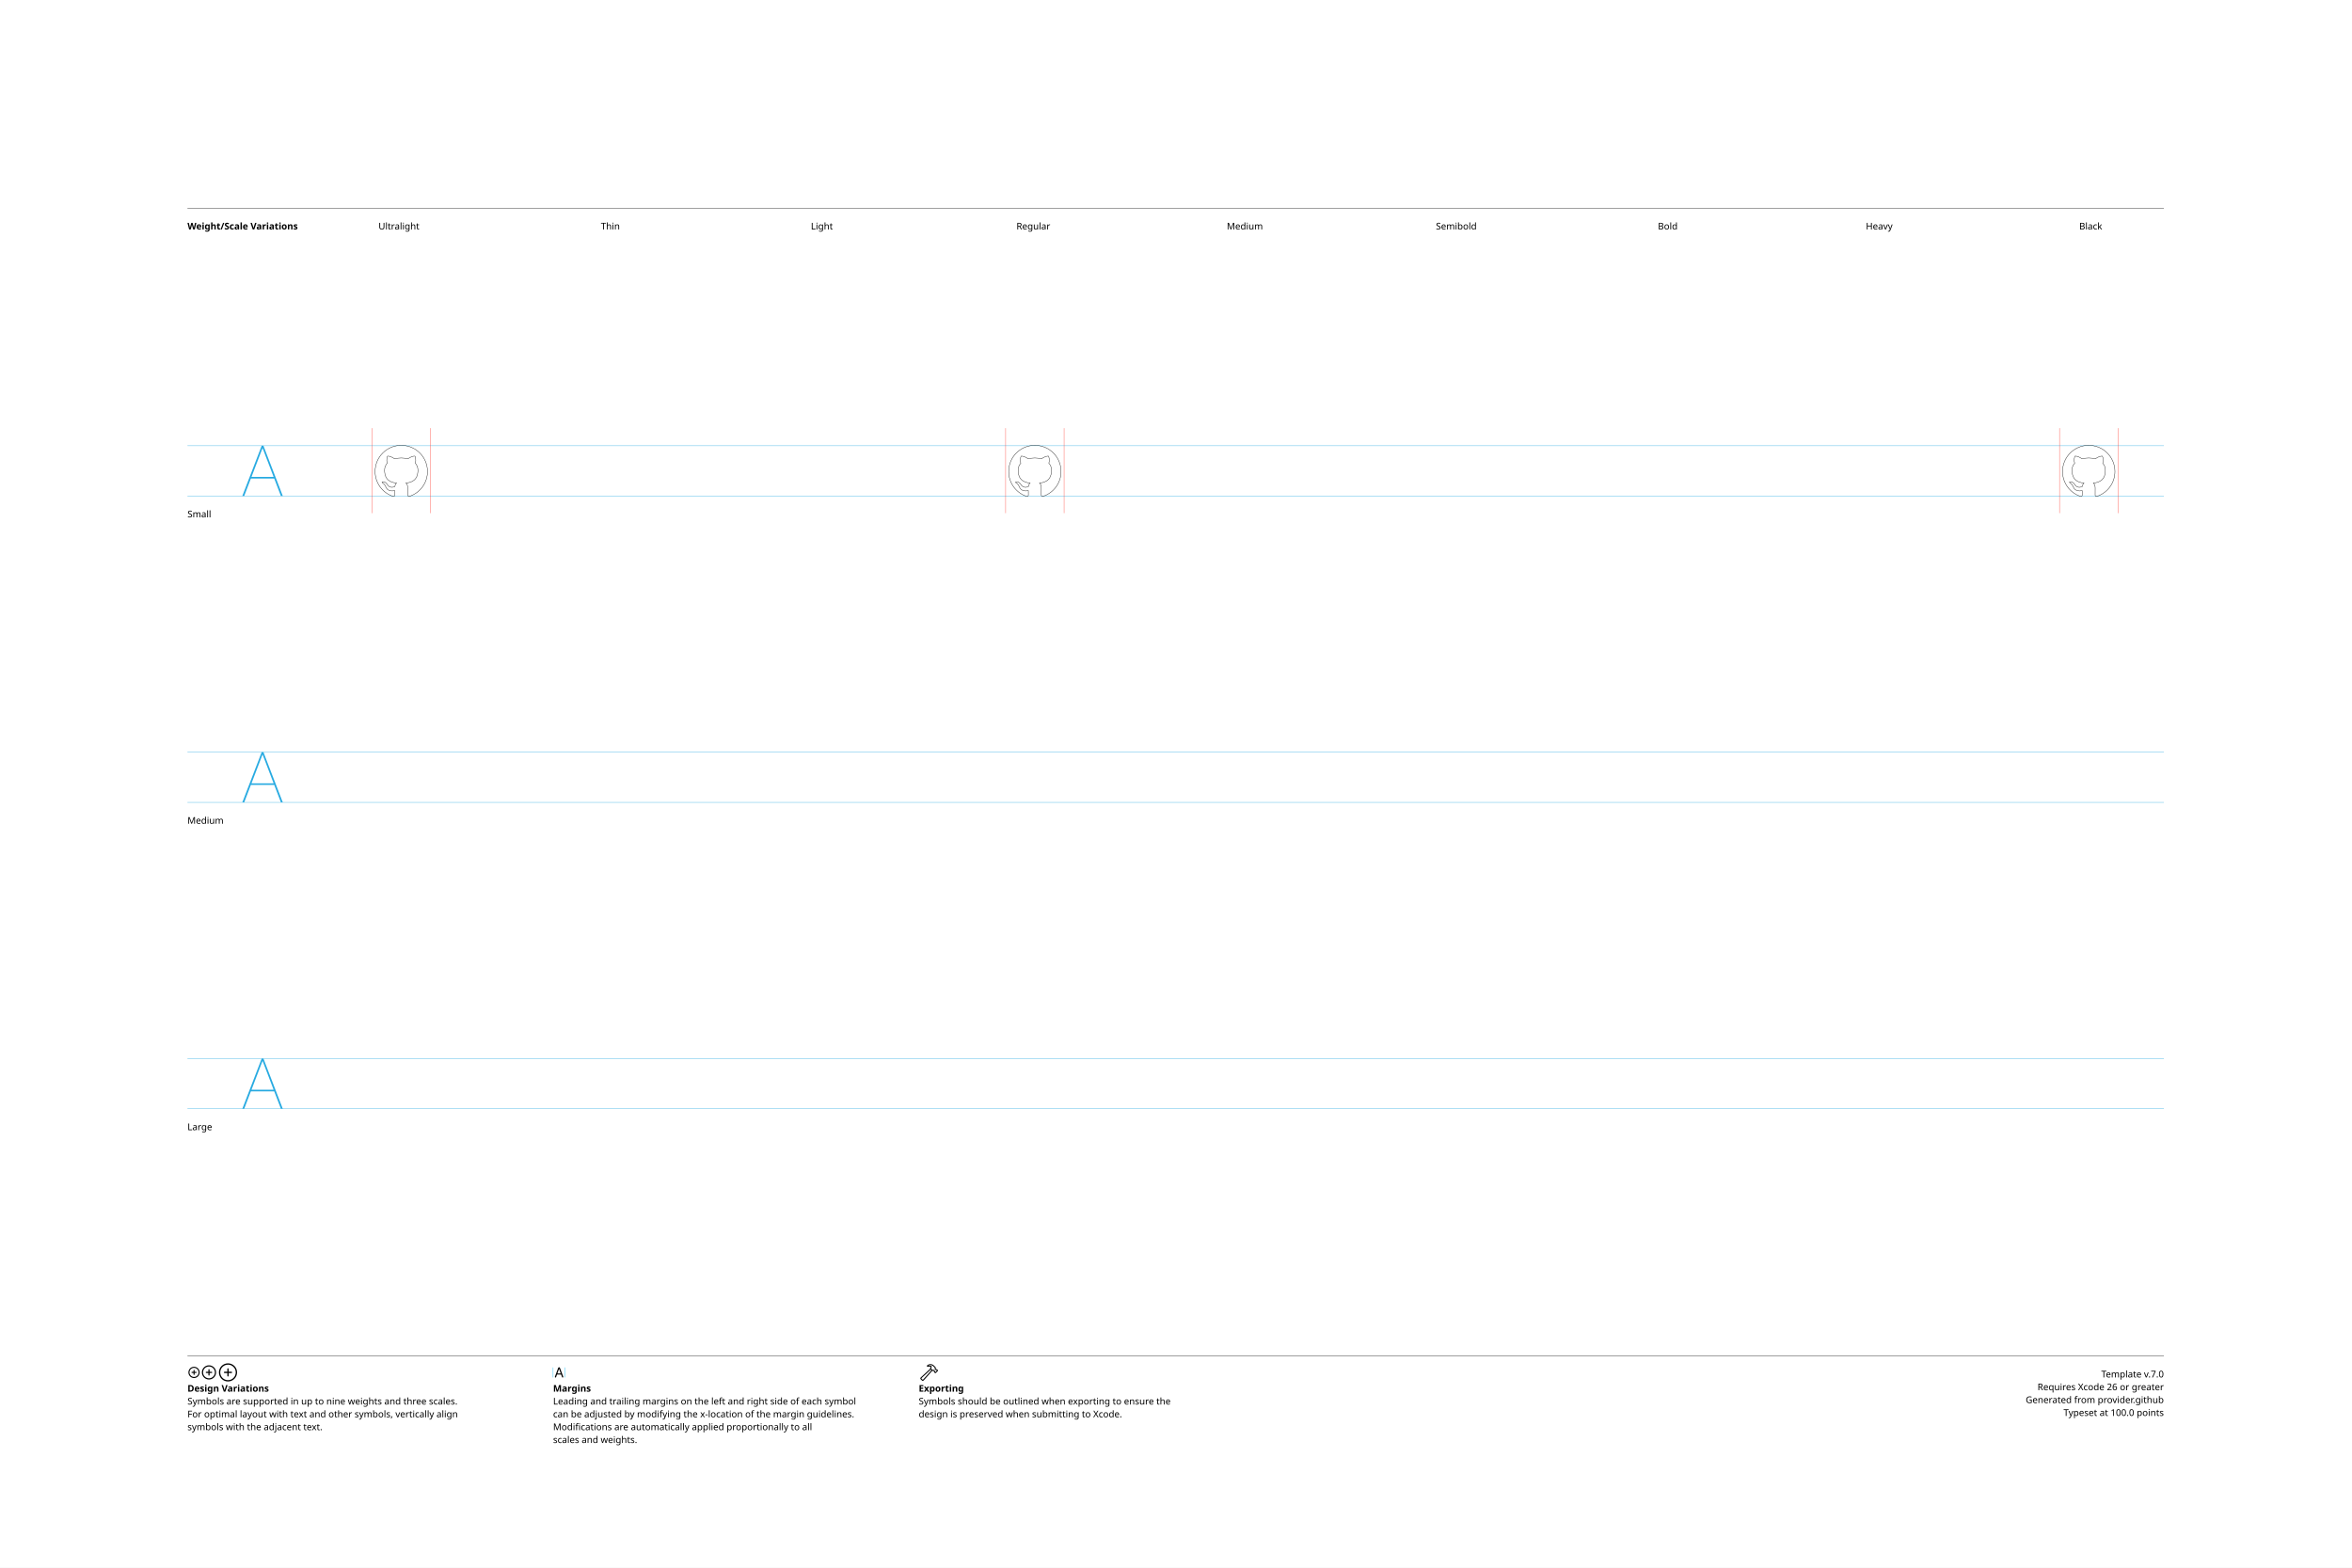
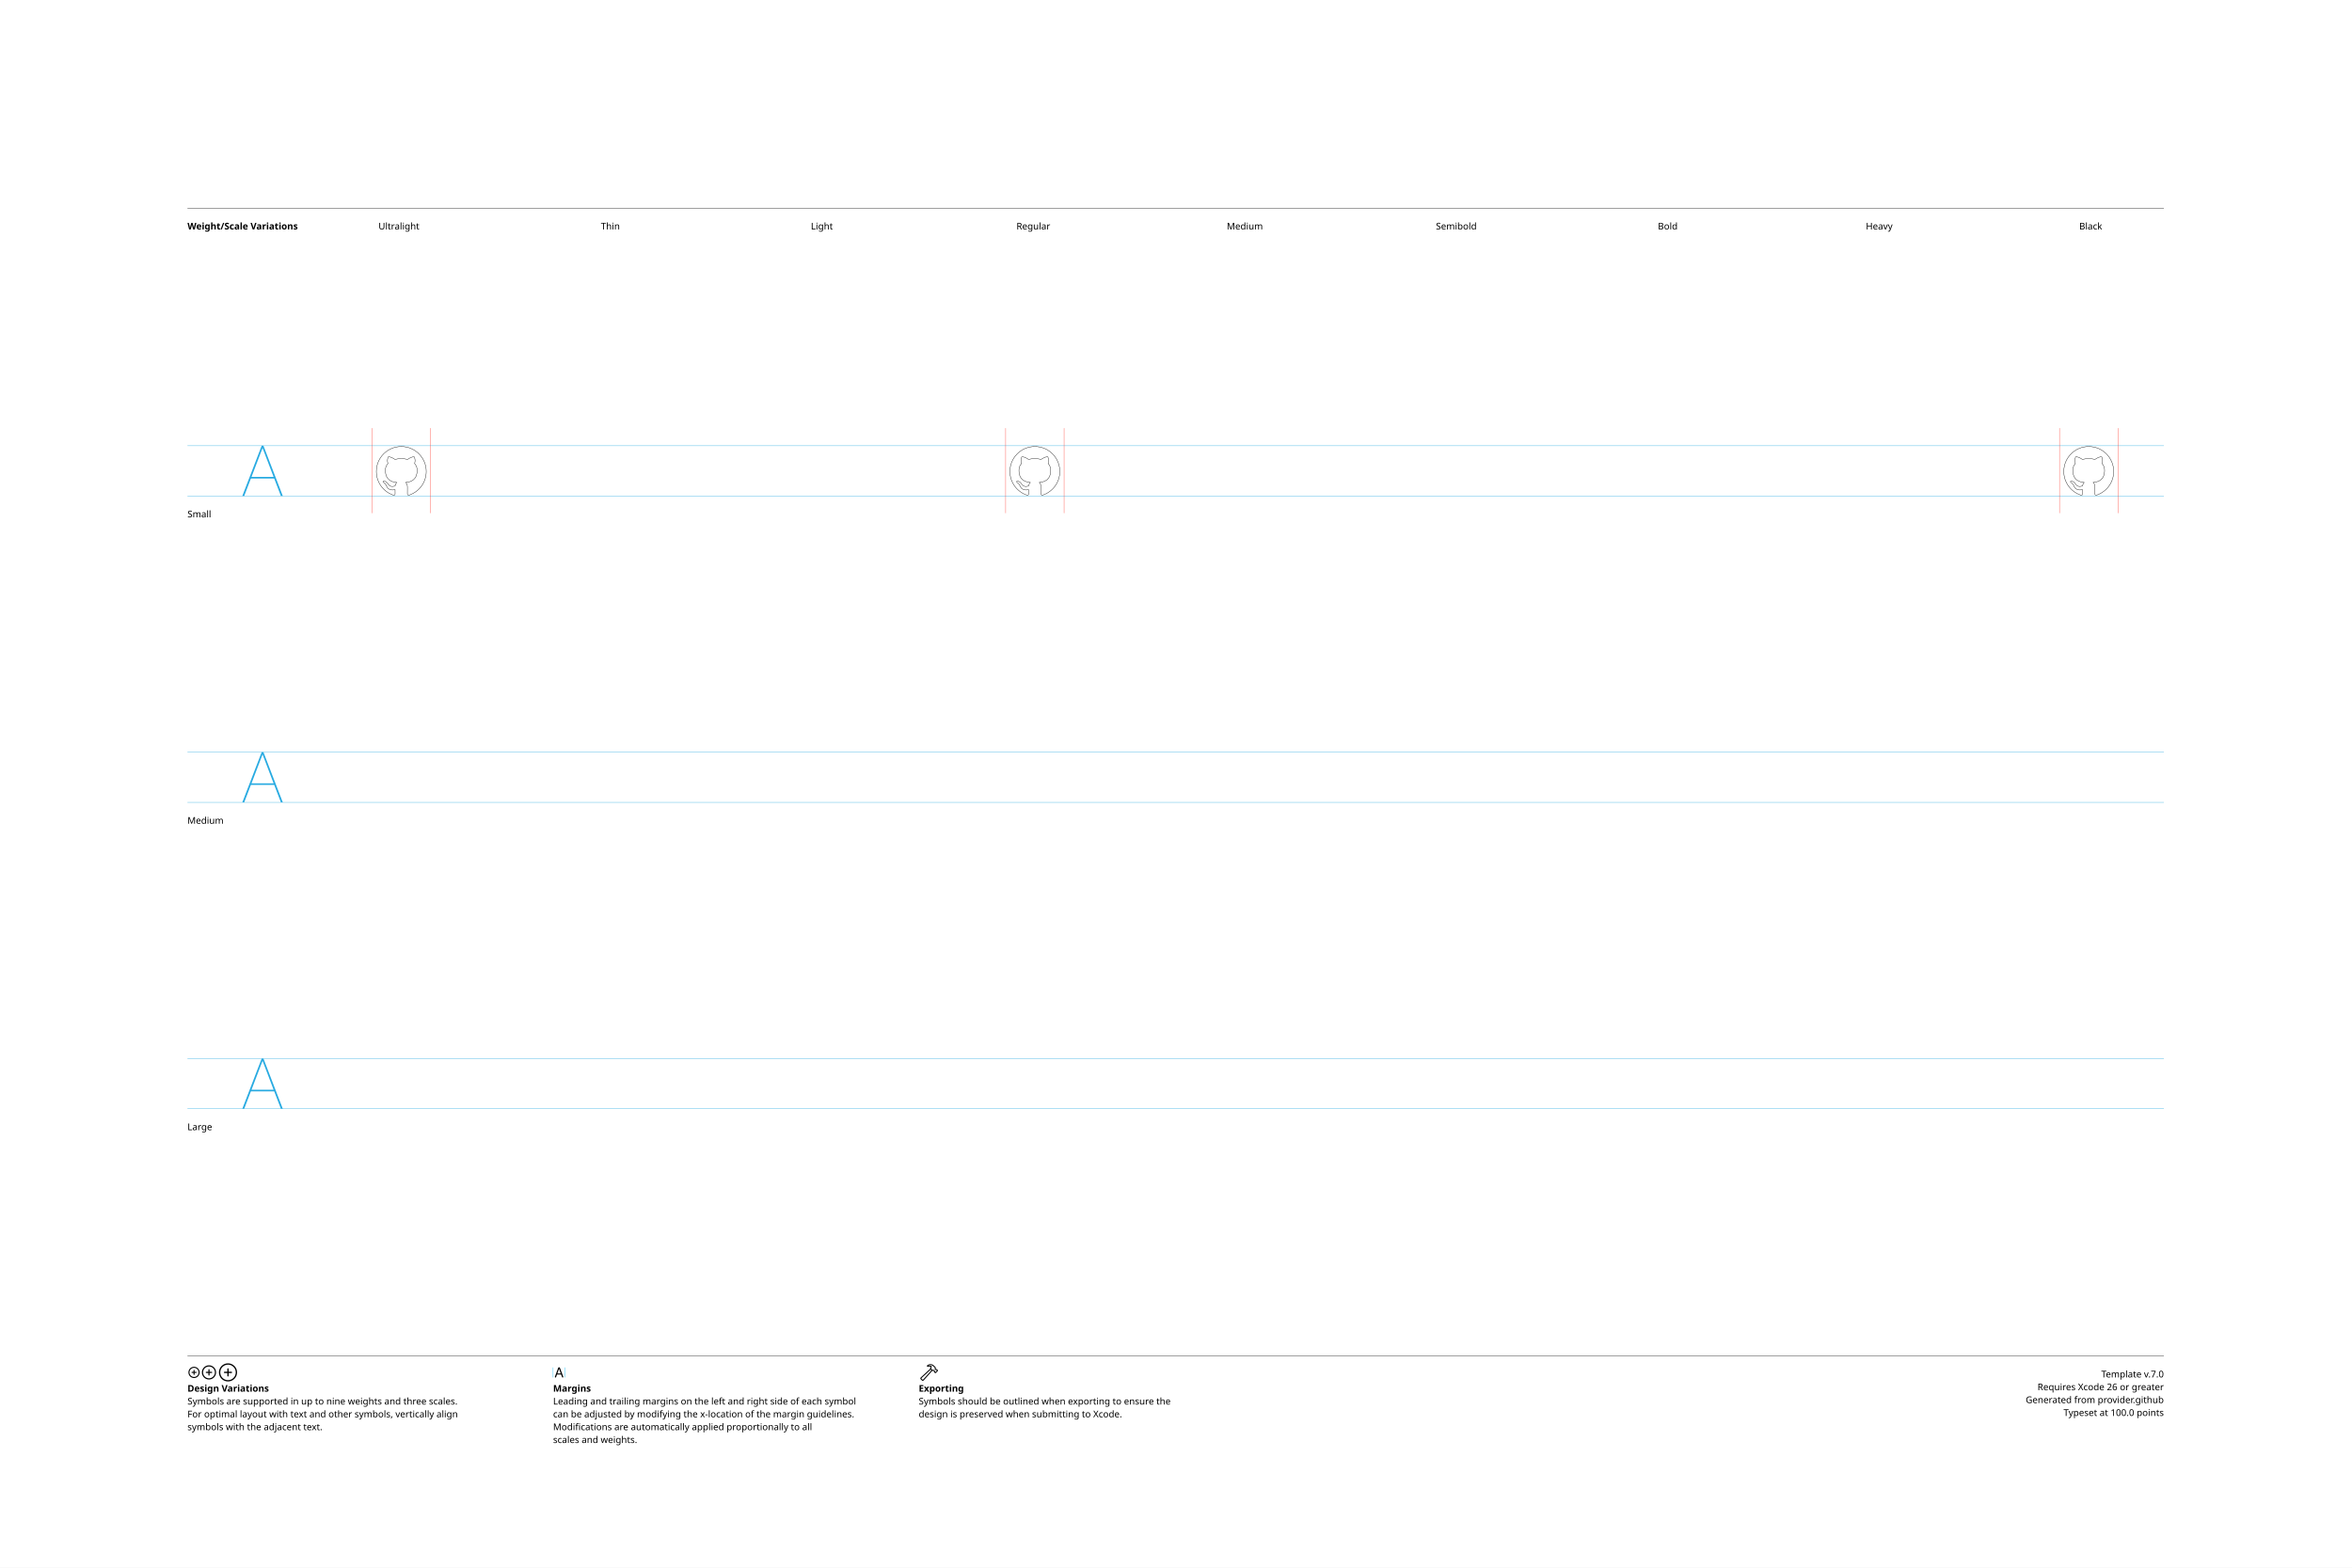
<svg xmlns="http://www.w3.org/2000/svg" version="1.1" viewBox="0 0 3300 2200">
  <style>.defaults {-sfsymbols-variable-value-mode:color;-sfsymbols-draw-reverses-motion-groups:false}

.monochrome-0 {-sfsymbols-motion-group:0}

.multicolor-0:tintColor {-sfsymbols-motion-group:0}

.hierarchical-0:primary {-sfsymbols-motion-group:0}

.SFSymbolsPreviewWireframe {fill:none;opacity:1.0;stroke:black;stroke-width:0.5}
</style>
  <g id="Notes">
    <rect height="2200" id="artboard" style="fill:white;opacity:1" width="3300" x="0" y="0" />
    <line style="fill:none;stroke:black;opacity:1;stroke-width:0.5;" x1="263" x2="3036" y1="292" y2="292" />
    <text style="stroke:none;fill:black;font-family:sans-serif;font-size:13;font-weight:bold;" transform="matrix(1 0 0 1 263 322)">Weight/Scale Variations</text>
    <text style="stroke:none;fill:black;font-family:sans-serif;font-size:13;text-anchor:middle;" transform="matrix(1 0 0 1 559.711 322)">Ultralight</text>
    <text style="stroke:none;fill:black;font-family:sans-serif;font-size:13;text-anchor:middle;" transform="matrix(1 0 0 1 856.422 322)">Thin</text>
    <text style="stroke:none;fill:black;font-family:sans-serif;font-size:13;text-anchor:middle;" transform="matrix(1 0 0 1 1153.13 322)">Light</text>
    <text style="stroke:none;fill:black;font-family:sans-serif;font-size:13;text-anchor:middle;" transform="matrix(1 0 0 1 1449.84 322)">Regular</text>
    <text style="stroke:none;fill:black;font-family:sans-serif;font-size:13;text-anchor:middle;" transform="matrix(1 0 0 1 1746.56 322)">Medium</text>
    <text style="stroke:none;fill:black;font-family:sans-serif;font-size:13;text-anchor:middle;" transform="matrix(1 0 0 1 2043.27 322)">Semibold</text>
    <text style="stroke:none;fill:black;font-family:sans-serif;font-size:13;text-anchor:middle;" transform="matrix(1 0 0 1 2339.98 322)">Bold</text>
    <text style="stroke:none;fill:black;font-family:sans-serif;font-size:13;text-anchor:middle;" transform="matrix(1 0 0 1 2636.69 322)">Heavy</text>
    <text style="stroke:none;fill:black;font-family:sans-serif;font-size:13;text-anchor:middle;" transform="matrix(1 0 0 1 2933.4 322)">Black</text>
    <line style="fill:none;stroke:black;opacity:1;stroke-width:0.5;" x1="263" x2="3036" y1="1903" y2="1903" />
    <g transform="matrix(0.2 0 0 0.2 263 1933)">
      <path d="m46.24 4.15c21.777 0 39.453-17.627 39.453-39.404s-17.676-39.404-39.453-39.404c-21.729 0-39.404 17.627-39.404 39.404s17.676 39.404 39.404 39.404Zm0-7.422c-17.676 0-31.934-14.307-31.934-31.982s14.258-31.982 31.934-31.982 31.982 14.307 31.982 31.982-14.307 31.982-31.982 31.982Zm3.613-17.773v-28.467c0-2.246-1.465-3.76-3.711-3.76-2.148 0-3.613 1.514-3.613 3.76v28.467c0 2.197 1.465 3.711 3.613 3.711 2.246 0 3.711-1.514 3.711-3.711Zm-17.822-10.596h28.418c2.197 0 3.711-1.465 3.711-3.613 0-2.197-1.514-3.711-3.711-3.711h-28.418c-2.246 0-3.76 1.514-3.76 3.711 0 2.148 1.514 3.613 3.76 3.613Z" />
    </g>
    <g transform="matrix(0.2 0 0 0.2 281.506 1933)">
      <path d="m58.545 14.551c27.49 0 49.805-22.314 49.805-49.805s-22.314-49.805-49.805-49.805-49.805 22.314-49.805 49.805 22.314 49.805 49.805 49.805Zm0-8.301c-22.949 0-41.504-18.555-41.504-41.504s18.555-41.504 41.504-41.504 41.504 18.555 41.504 41.504-18.555 41.504-41.504 41.504Zm4.053-23.096v-36.914c0-2.49-1.709-4.199-4.15-4.199-2.393 0-4.053 1.709-4.053 4.199v36.914c0 2.441 1.66 4.15 4.053 4.15 2.441 0 4.15-1.66 4.15-4.15Zm-22.559-14.404h36.963c2.441 0 4.15-1.611 4.15-4.004 0-2.441-1.709-4.15-4.15-4.15h-36.963c-2.49 0-4.15 1.709-4.15 4.15 0 2.393 1.66 4.004 4.15 4.004Z" />
    </g>
    <g transform="matrix(0.2 0 0 0.2 304.924 1933)">
      <path d="m74.853 28.32c35.107 0 63.623-28.467 63.623-63.574s-28.516-63.623-63.623-63.623-63.574 28.516-63.574 63.623 28.467 63.574 63.574 63.574Zm0-9.082c-30.127 0-54.492-24.365-54.492-54.492s24.365-54.492 54.492-54.492 54.492 24.365 54.492 54.492-24.365 54.492-54.492 54.492Zm4.443-30.322v-48.486c0-2.734-1.855-4.639-4.541-4.639-2.588 0-4.443 1.904-4.443 4.639v48.486c0 2.686 1.855 4.59 4.443 4.59 2.686 0 4.541-1.855 4.541-4.59Zm-28.711-19.775h48.486c2.686 0 4.59-1.807 4.59-4.395 0-2.734-1.855-4.59-4.59-4.59h-48.486c-2.734 0-4.59 1.855-4.59 4.59 0 2.588 1.855 4.395 4.59 4.395Z" />
    </g>
    <text style="stroke:none;fill:black;font-family:sans-serif;font-size:13;font-weight:bold;" transform="matrix(1 0 0 1 263 1953)">Design Variations</text>
    <text style="stroke:none;fill:black;font-family:sans-serif;font-size:13;" transform="matrix(1 0 0 1 263 1971)">Symbols are supported in up to nine weights and three scales.</text>
    <text style="stroke:none;fill:black;font-family:sans-serif;font-size:13;" transform="matrix(1 0 0 1 263 1989)">For optimal layout with text and other symbols, vertically align</text>
    <text style="stroke:none;fill:black;font-family:sans-serif;font-size:13;" transform="matrix(1 0 0 1 263 2007)">symbols with the adjacent text.</text>
    <line style="fill:none;stroke:#00AEEF;stroke-width:0.5;opacity:1.0;" x1="776" x2="776" y1="1919" y2="1933" />
    <g transform="matrix(0.2 0 0 0.2 776 1933)">
      <path d="m16.553 0.781c2.588 0 3.857-0.977 4.785-3.711l20.557-57.52h0.244l20.605 57.52c0.928 2.734 2.197 3.711 4.736 3.711 2.588 0 4.248-1.562 4.248-4.004 0-0.83-0.146-1.611-0.537-2.637l-22.9-60.986c-1.123-2.979-3.125-4.492-6.25-4.492-3.027 0-5.078 1.465-6.152 4.443l-22.9 61.084c-0.391 1.025-0.537 1.807-0.537 2.637 0 2.441 1.562 3.955 4.102 3.955Zm10.205-20.947h30.664c2.002 0 3.662-1.66 3.662-3.662 0-2.051-1.66-3.662-3.662-3.662h-30.664c-2.002 0-3.662 1.611-3.662 3.662 0 2.002 1.66 3.662 3.662 3.662Z" />
    </g>
    <line style="fill:none;stroke:#00AEEF;stroke-width:0.5;opacity:1.0;" x1="792.836" x2="792.836" y1="1919" y2="1933" />
    <text style="stroke:none;fill:black;font-family:sans-serif;font-size:13;font-weight:bold;" transform="matrix(1 0 0 1 776 1953)">Margins</text>
    <text style="stroke:none;fill:black;font-family:sans-serif;font-size:13;" transform="matrix(1 0 0 1 776 1971)">Leading and trailing margins on the left and right side of each symbol</text>
    <text style="stroke:none;fill:black;font-family:sans-serif;font-size:13;" transform="matrix(1 0 0 1 776 1989)">can be adjusted by modifying the x-location of the margin guidelines.</text>
    <text style="stroke:none;fill:black;font-family:sans-serif;font-size:13;" transform="matrix(1 0 0 1 776 2007)">Modifications are automatically applied proportionally to all</text>
    <text style="stroke:none;fill:black;font-family:sans-serif;font-size:13;" transform="matrix(1 0 0 1 776 2025)">scales and weights.</text>
    <g transform="matrix(0.2 0 0 0.2 1289 1933)">
      <path d="m14.209 13.135 7.861 7.861c4.297 4.395 9.326 4.102 13.867-1.025l60.693-68.213-4.883-4.883-60.254 67.676c-1.807 1.953-3.467 2.441-5.811 0.098l-5.176-5.127c-2.295-2.295-1.807-3.955 0.195-5.811l67.481-62.158-4.883-4.834-68.066 62.598c-4.98 4.59-5.322 9.473-1.025 13.818Zm44.873-97.461c-2.051 2.002-2.246 4.883-1.074 6.787 1.123 1.807 3.467 3.027 6.592 2.246 5.859-1.66 12.598-2.393 18.896 0.928l-2.686 7.129c-1.611 4.004-0.732 6.885 1.709 9.424l10.254 10.303c2.344 2.393 4.541 2.441 7.08 1.953l4.443-0.732 2.588 2.539-0.195 2.246c-0.098 2.295 0.537 4.297 2.783 6.494l3.369 3.32c2.295 2.295 5.518 2.49 7.812 0.195l12.988-13.037c2.295-2.344 2.148-5.371-0.195-7.666l-3.418-3.418c-2.197-2.197-4.053-3.027-6.348-2.881l-2.344 0.244-2.441-2.441 1.025-4.688c0.635-2.734-0.244-4.98-2.881-7.617l-11.279-11.182c-12.94-12.842-35.596-11.035-46.68-0.146Zm7.08 2.051c8.789-6.396 25.977-5.664 33.691 1.953l12.305 12.207c1.025 1.025 1.221 1.807 0.928 3.32l-1.465 6.641 6.738 6.689 4.395-0.244c1.123-0.049 1.514 0.049 2.344 0.879l2.539 2.49-10.84 10.84-2.49-2.49c-0.83-0.879-0.977-1.221-0.928-2.393l0.293-4.346-6.689-6.738-6.836 1.172c-1.416 0.293-2.051 0.195-3.174-0.879l-8.936-8.887c-1.074-1.025-1.172-1.709-0.488-3.369l4.59-11.475c-6.104-6.348-17.041-7.52-25.586-4.59-0.684 0.244-0.928-0.391-0.391-0.781Z" />
    </g>
    <text style="stroke:none;fill:black;font-family:sans-serif;font-size:13;font-weight:bold;" transform="matrix(1 0 0 1 1289 1953)">Exporting</text>
    <text style="stroke:none;fill:black;font-family:sans-serif;font-size:13;" transform="matrix(1 0 0 1 1289 1971)">Symbols should be outlined when exporting to ensure the</text>
    <text style="stroke:none;fill:black;font-family:sans-serif;font-size:13;" transform="matrix(1 0 0 1 1289 1989)">design is preserved when submitting to Xcode.</text>
    <text id="template-version" style="stroke:none;fill:black;font-family:sans-serif;font-size:13;text-anchor:end;" transform="matrix(1 0 0 1 3036 1933)">Template v.7.0</text>
    <text style="stroke:none;fill:black;font-family:sans-serif;font-size:13;text-anchor:end;" transform="matrix(1 0 0 1 3036 1951)">Requires Xcode 26 or greater</text>
    <text id="descriptive-name" style="stroke:none;fill:black;font-family:sans-serif;font-size:13;text-anchor:end;" transform="matrix(1 0 0 1 3036 1969)">Generated from provider.github</text>
    <text style="stroke:none;fill:black;font-family:sans-serif;font-size:13;text-anchor:end;" transform="matrix(1 0 0 1 3036 1987)">Typeset at 100.0 points</text>
    <text style="stroke:none;fill:black;font-family:sans-serif;font-size:13;" transform="matrix(1 0 0 1 263 726)">Small</text>
    <text style="stroke:none;fill:black;font-family:sans-serif;font-size:13;" transform="matrix(1 0 0 1 263 1156)">Medium</text>
    <text style="stroke:none;fill:black;font-family:sans-serif;font-size:13;" transform="matrix(1 0 0 1 263 1586)">Large</text>
  </g>
  <g id="Guides">
    <g id="H-reference" style="fill:#27AAE1;stroke:none;" transform="matrix(1 0 0 1 339 696)">
      <path d="M0.994 0L3.638 0L29.328-67.132L30.03-67.132L30.03-70.459L28.123-70.459ZM11.688-24.48L46.981-24.48L46.231-26.729L12.438-26.729ZM55.12 0L57.764 0L30.638-70.459L29.433-70.459L29.433-67.132Z" />
    </g>
    <line id="Baseline-S" style="fill:none;stroke:#27AAE1;opacity:1;stroke-width:0.5;" x1="263" x2="3036" y1="696" y2="696" />
    <line id="Capline-S" style="fill:none;stroke:#27AAE1;opacity:1;stroke-width:0.5;" x1="263" x2="3036" y1="625.541" y2="625.541" />
    <g id="H-reference" style="fill:#27AAE1;stroke:none;" transform="matrix(1 0 0 1 339 1126)">
      <path d="M0.994 0L3.638 0L29.328-67.132L30.03-67.132L30.03-70.459L28.123-70.459ZM11.688-24.48L46.981-24.48L46.231-26.729L12.438-26.729ZM55.12 0L57.764 0L30.638-70.459L29.433-70.459L29.433-67.132Z" />
    </g>
    <line id="Baseline-M" style="fill:none;stroke:#27AAE1;opacity:1;stroke-width:0.5;" x1="263" x2="3036" y1="1126" y2="1126" />
    <line id="Capline-M" style="fill:none;stroke:#27AAE1;opacity:1;stroke-width:0.5;" x1="263" x2="3036" y1="1055.54" y2="1055.54" />
    <g id="H-reference" style="fill:#27AAE1;stroke:none;" transform="matrix(1 0 0 1 339 1556)">
      <path d="M0.994 0L3.638 0L29.328-67.132L30.03-67.132L30.03-70.459L28.123-70.459ZM11.688-24.48L46.981-24.48L46.231-26.729L12.438-26.729ZM55.12 0L57.764 0L30.638-70.459L29.433-70.459L29.433-67.132Z" />
    </g>
    <line id="Baseline-L" style="fill:none;stroke:#27AAE1;opacity:1;stroke-width:0.5;" x1="263" x2="3036" y1="1556" y2="1556" />
    <line id="Capline-L" style="fill:none;stroke:#27AAE1;opacity:1;stroke-width:0.5;" x1="263" x2="3036" y1="1485.54" y2="1485.54" />
    <line id="left-margin-Ultralight-S" style="fill:none;stroke:#FF3B30;stroke-width:0.5;opacity:1.0;" x1="522.047" x2="522.047" y1="600.785" y2="720.121" />
    <line id="right-margin-Ultralight-S" style="fill:none;stroke:#FF3B30;stroke-width:0.5;opacity:1.0;" x1="604.047" x2="604.047" y1="600.785" y2="720.121" />
    <line id="left-margin-Regular-S" style="fill:none;stroke:#FF3B30;stroke-width:0.5;opacity:1.0;" x1="1410.980" x2="1410.980" y1="600.785" y2="720.121" />
    <line id="right-margin-Regular-S" style="fill:none;stroke:#FF3B30;stroke-width:0.5;opacity:1.0;" x1="1492.980" x2="1492.980" y1="600.785" y2="720.121" />
    <line id="left-margin-Black-S" style="fill:none;stroke:#FF3B30;stroke-width:0.5;opacity:1.0;" x1="2889.630" x2="2889.630" y1="600.785" y2="720.121" />
    <line id="right-margin-Black-S" style="fill:none;stroke:#FF3B30;stroke-width:0.5;opacity:1.0;" x1="2971.630" x2="2971.630" y1="600.785" y2="720.121" />
  </g>
  <g id="Symbols">
    <g id="Ultralight-S" transform="matrix(1 0 0 1 522.047 696)">
-       <path class="monochrome-0 multicolor-0:tintColor hierarchical-0:primary SFSymbolsPreviewWireframe" d="M 41 -71.07 c -20.304 0 -36.75 16.455 -36.75 36.75 0 16.241 10.529 30.012 25.128 34.867 1.837 0.346 2.511 -0.79 2.511 -1.767 0 -0.873 -0.031 -3.185 -0.046 -6.247 -10.223 2.217 -12.379 -4.931 -12.379 -4.931 C 17.792 -16.64 15.376 -17.773 15.376 -17.773 c -3.329 -2.279 0.257 -2.232 0.257 -2.232 3.69 0.257 5.629 3.785 5.629 3.785 3.277 5.62 8.602 3.997 10.703 3.056 0.331 -2.377 1.277 -3.997 2.328 -4.915 -8.162 -0.919 -16.74 -4.079 -16.74 -18.161 0 -4.012 1.424 -7.289 3.782 -9.861 -0.413 -0.928 -1.654 -4.664 0.322 -9.726 0 0 3.078 -0.986 10.106 3.767 2.94 -0.818 6.064 -1.222 9.188 -1.24 3.124 0.018 6.247 0.423 9.188 1.24 6.982 -4.753 10.06 -3.767 10.06 -3.767 1.975 5.062 0.735 8.799 0.367 9.726 2.343 2.572 3.767 5.849 3.767 9.861 0 14.118 -8.59 17.227 -16.767 18.13 1.286 1.103 2.481 3.357 2.481 6.799 0 4.918 -0.046 8.869 -0.046 10.063 0 0.965 0.643 2.113 2.526 1.746 C 67.23 -4.323 77.75 -18.104 77.75 -34.32 c 0 -20.295 -16.455 -36.75 -36.75 -36.75" />
+       <path class="monochrome-0 multicolor-0:tintColor hierarchical-0:primary SFSymbolsPreviewWireframe" d="M41 -69.363C21.662 -69.363 6 -53.692 6 -34.363C6 -18.896 16.028 -5.78 29.931 -1.157C30.151 -1.115 30.353 -1.096 30.538 -1.096C31.832 -1.096 32.323 -2.026 32.323 -2.84C32.323 -3.671 32.294 -5.873 32.279 -8.79C30.972 -8.506 29.803 -8.383 28.759 -8.383C22.029 -8.383 20.49 -13.485 20.49 -13.485C18.898 -17.525 16.596 -18.604 16.596 -18.604C15.591 -19.292 15.248 -19.757 15.248 -20.072C15.248 -20.712 16.665 -20.73 16.826 -20.73C16.836 -20.73 16.841 -20.73 16.841 -20.73C20.356 -20.485 22.202 -17.125 22.202 -17.125C23.946 -14.135 26.299 -13.298 28.385 -13.298C30.032 -13.298 31.513 -13.819 32.396 -14.214C32.711 -16.478 33.612 -18.021 34.612 -18.896C26.839 -19.771 18.67 -22.781 18.67 -36.192C18.67 -40.012 20.026 -43.133 22.272 -45.583C22.042 -46.099 21.543 -47.528 21.543 -49.589C21.543 -51.055 21.796 -52.842 22.578 -54.847C22.578 -54.847 22.83 -54.927 23.355 -54.927C24.621 -54.927 27.472 -54.458 32.203 -51.259C35.003 -52.038 37.978 -52.423 40.953 -52.44C43.928 -52.423 46.903 -52.038 49.703 -51.259C54.403 -54.458 57.245 -54.927 58.508 -54.927C59.032 -54.927 59.284 -54.847 59.284 -54.847C60.072 -52.829 60.323 -51.033 60.323 -49.561C60.323 -47.516 59.838 -46.097 59.634 -45.583C61.866 -43.133 63.222 -40.012 63.222 -36.192C63.222 -22.746 55.041 -19.785 47.253 -18.925C48.478 -17.875 49.616 -15.728 49.616 -12.45C49.616 -7.766 49.572 -4.003 49.572 -2.866C49.572 -2.067 50.035 -1.136 51.334 -1.136C51.529 -1.136 51.744 -1.157 51.978 -1.203C65.981 -5.794 76 -18.919 76 -34.363C76 -53.692 60.329 -69.363 41 -69.363Z" />
    </g>
    <g id="Regular-S" transform="matrix(1 0 0 1 1410.98 696)">
-       <path class="monochrome-0 multicolor-0:tintColor hierarchical-0:primary SFSymbolsPreviewWireframe" d="M 41 -71.07 c -20.304 0 -36.75 16.455 -36.75 36.75 0 16.241 10.529 30.012 25.128 34.867 1.837 0.346 2.511 -0.79 2.511 -1.767 0 -0.873 -0.031 -3.185 -0.046 -6.247 -10.223 2.217 -12.379 -4.931 -12.379 -4.931 C 17.792 -16.64 15.376 -17.773 15.376 -17.773 c -3.329 -2.279 0.257 -2.232 0.257 -2.232 3.69 0.257 5.629 3.785 5.629 3.785 3.277 5.62 8.602 3.997 10.703 3.056 0.331 -2.377 1.277 -3.997 2.328 -4.915 -8.162 -0.919 -16.74 -4.079 -16.74 -18.161 0 -4.012 1.424 -7.289 3.782 -9.861 -0.413 -0.928 -1.654 -4.664 0.322 -9.726 0 0 3.078 -0.986 10.106 3.767 2.94 -0.818 6.064 -1.222 9.188 -1.24 3.124 0.018 6.247 0.423 9.188 1.24 6.982 -4.753 10.06 -3.767 10.06 -3.767 1.975 5.062 0.735 8.799 0.367 9.726 2.343 2.572 3.767 5.849 3.767 9.861 0 14.118 -8.59 17.227 -16.767 18.13 1.286 1.103 2.481 3.357 2.481 6.799 0 4.918 -0.046 8.869 -0.046 10.063 0 0.965 0.643 2.113 2.526 1.746 C 67.23 -4.323 77.75 -18.104 77.75 -34.32 c 0 -20.295 -16.455 -36.75 -36.75 -36.75" />
+       <path class="monochrome-0 multicolor-0:tintColor hierarchical-0:primary SFSymbolsPreviewWireframe" d="M41 -69.363C21.662 -69.363 6 -53.692 6 -34.363C6 -18.896 16.028 -5.78 29.931 -1.157C30.151 -1.115 30.353 -1.096 30.538 -1.096C31.832 -1.096 32.323 -2.026 32.323 -2.84C32.323 -3.671 32.294 -5.873 32.279 -8.79C30.972 -8.506 29.803 -8.383 28.759 -8.383C22.029 -8.383 20.49 -13.485 20.49 -13.485C18.898 -17.525 16.596 -18.604 16.596 -18.604C15.591 -19.292 15.248 -19.757 15.248 -20.072C15.248 -20.712 16.665 -20.73 16.826 -20.73C16.836 -20.73 16.841 -20.73 16.841 -20.73C20.356 -20.485 22.202 -17.125 22.202 -17.125C23.946 -14.135 26.299 -13.298 28.385 -13.298C30.032 -13.298 31.513 -13.819 32.396 -14.214C32.711 -16.478 33.612 -18.021 34.612 -18.896C26.839 -19.771 18.67 -22.781 18.67 -36.192C18.67 -40.012 20.026 -43.133 22.272 -45.583C22.042 -46.099 21.543 -47.528 21.543 -49.589C21.543 -51.055 21.796 -52.842 22.578 -54.847C22.578 -54.847 22.83 -54.927 23.355 -54.927C24.621 -54.927 27.472 -54.458 32.203 -51.259C35.003 -52.038 37.978 -52.423 40.953 -52.44C43.928 -52.423 46.903 -52.038 49.703 -51.259C54.403 -54.458 57.245 -54.927 58.508 -54.927C59.032 -54.927 59.284 -54.847 59.284 -54.847C60.072 -52.829 60.323 -51.033 60.323 -49.561C60.323 -47.516 59.838 -46.097 59.634 -45.583C61.866 -43.133 63.222 -40.012 63.222 -36.192C63.222 -22.746 55.041 -19.785 47.253 -18.925C48.478 -17.875 49.616 -15.728 49.616 -12.45C49.616 -7.766 49.572 -4.003 49.572 -2.866C49.572 -2.067 50.035 -1.136 51.334 -1.136C51.529 -1.136 51.744 -1.157 51.978 -1.203C65.981 -5.794 76 -18.919 76 -34.363C76 -53.692 60.329 -69.363 41 -69.363Z" />
    </g>
    <g id="Black-S" transform="matrix(1 0 0 1 2889.63 696)">
-       <path class="monochrome-0 multicolor-0:tintColor hierarchical-0:primary SFSymbolsPreviewWireframe" d="M 41 -71.07 c -20.304 0 -36.75 16.455 -36.75 36.75 0 16.241 10.529 30.012 25.128 34.867 1.837 0.346 2.511 -0.79 2.511 -1.767 0 -0.873 -0.031 -3.185 -0.046 -6.247 -10.223 2.217 -12.379 -4.931 -12.379 -4.931 C 17.792 -16.64 15.376 -17.773 15.376 -17.773 c -3.329 -2.279 0.257 -2.232 0.257 -2.232 3.69 0.257 5.629 3.785 5.629 3.785 3.277 5.62 8.602 3.997 10.703 3.056 0.331 -2.377 1.277 -3.997 2.328 -4.915 -8.162 -0.919 -16.74 -4.079 -16.74 -18.161 0 -4.012 1.424 -7.289 3.782 -9.861 -0.413 -0.928 -1.654 -4.664 0.322 -9.726 0 0 3.078 -0.986 10.106 3.767 2.94 -0.818 6.064 -1.222 9.188 -1.24 3.124 0.018 6.247 0.423 9.188 1.24 6.982 -4.753 10.06 -3.767 10.06 -3.767 1.975 5.062 0.735 8.799 0.367 9.726 2.343 2.572 3.767 5.849 3.767 9.861 0 14.118 -8.59 17.227 -16.767 18.13 1.286 1.103 2.481 3.357 2.481 6.799 0 4.918 -0.046 8.869 -0.046 10.063 0 0.965 0.643 2.113 2.526 1.746 C 67.23 -4.323 77.75 -18.104 77.75 -34.32 c 0 -20.295 -16.455 -36.75 -36.75 -36.75" />
+       <path class="monochrome-0 multicolor-0:tintColor hierarchical-0:primary SFSymbolsPreviewWireframe" d="M41 -69.363C21.662 -69.363 6 -53.692 6 -34.363C6 -18.896 16.028 -5.78 29.931 -1.157C30.151 -1.115 30.353 -1.096 30.538 -1.096C31.832 -1.096 32.323 -2.026 32.323 -2.84C32.323 -3.671 32.294 -5.873 32.279 -8.79C30.972 -8.506 29.803 -8.383 28.759 -8.383C22.029 -8.383 20.49 -13.485 20.49 -13.485C18.898 -17.525 16.596 -18.604 16.596 -18.604C15.591 -19.292 15.248 -19.757 15.248 -20.072C15.248 -20.712 16.665 -20.73 16.826 -20.73C16.836 -20.73 16.841 -20.73 16.841 -20.73C20.356 -20.485 22.202 -17.125 22.202 -17.125C23.946 -14.135 26.299 -13.298 28.385 -13.298C30.032 -13.298 31.513 -13.819 32.396 -14.214C32.711 -16.478 33.612 -18.021 34.612 -18.896C26.839 -19.771 18.67 -22.781 18.67 -36.192C18.67 -40.012 20.026 -43.133 22.272 -45.583C22.042 -46.099 21.543 -47.528 21.543 -49.589C21.543 -51.055 21.796 -52.842 22.578 -54.847C22.578 -54.847 22.83 -54.927 23.355 -54.927C24.621 -54.927 27.472 -54.458 32.203 -51.259C35.003 -52.038 37.978 -52.423 40.953 -52.44C43.928 -52.423 46.903 -52.038 49.703 -51.259C54.403 -54.458 57.245 -54.927 58.508 -54.927C59.032 -54.927 59.284 -54.847 59.284 -54.847C60.072 -52.829 60.323 -51.033 60.323 -49.561C60.323 -47.516 59.838 -46.097 59.634 -45.583C61.866 -43.133 63.222 -40.012 63.222 -36.192C63.222 -22.746 55.041 -19.785 47.253 -18.925C48.478 -17.875 49.616 -15.728 49.616 -12.45C49.616 -7.766 49.572 -4.003 49.572 -2.866C49.572 -2.067 50.035 -1.136 51.334 -1.136C51.529 -1.136 51.744 -1.157 51.978 -1.203C65.981 -5.794 76 -18.919 76 -34.363C76 -53.692 60.329 -69.363 41 -69.363Z" />
    </g>
  </g>
</svg>
